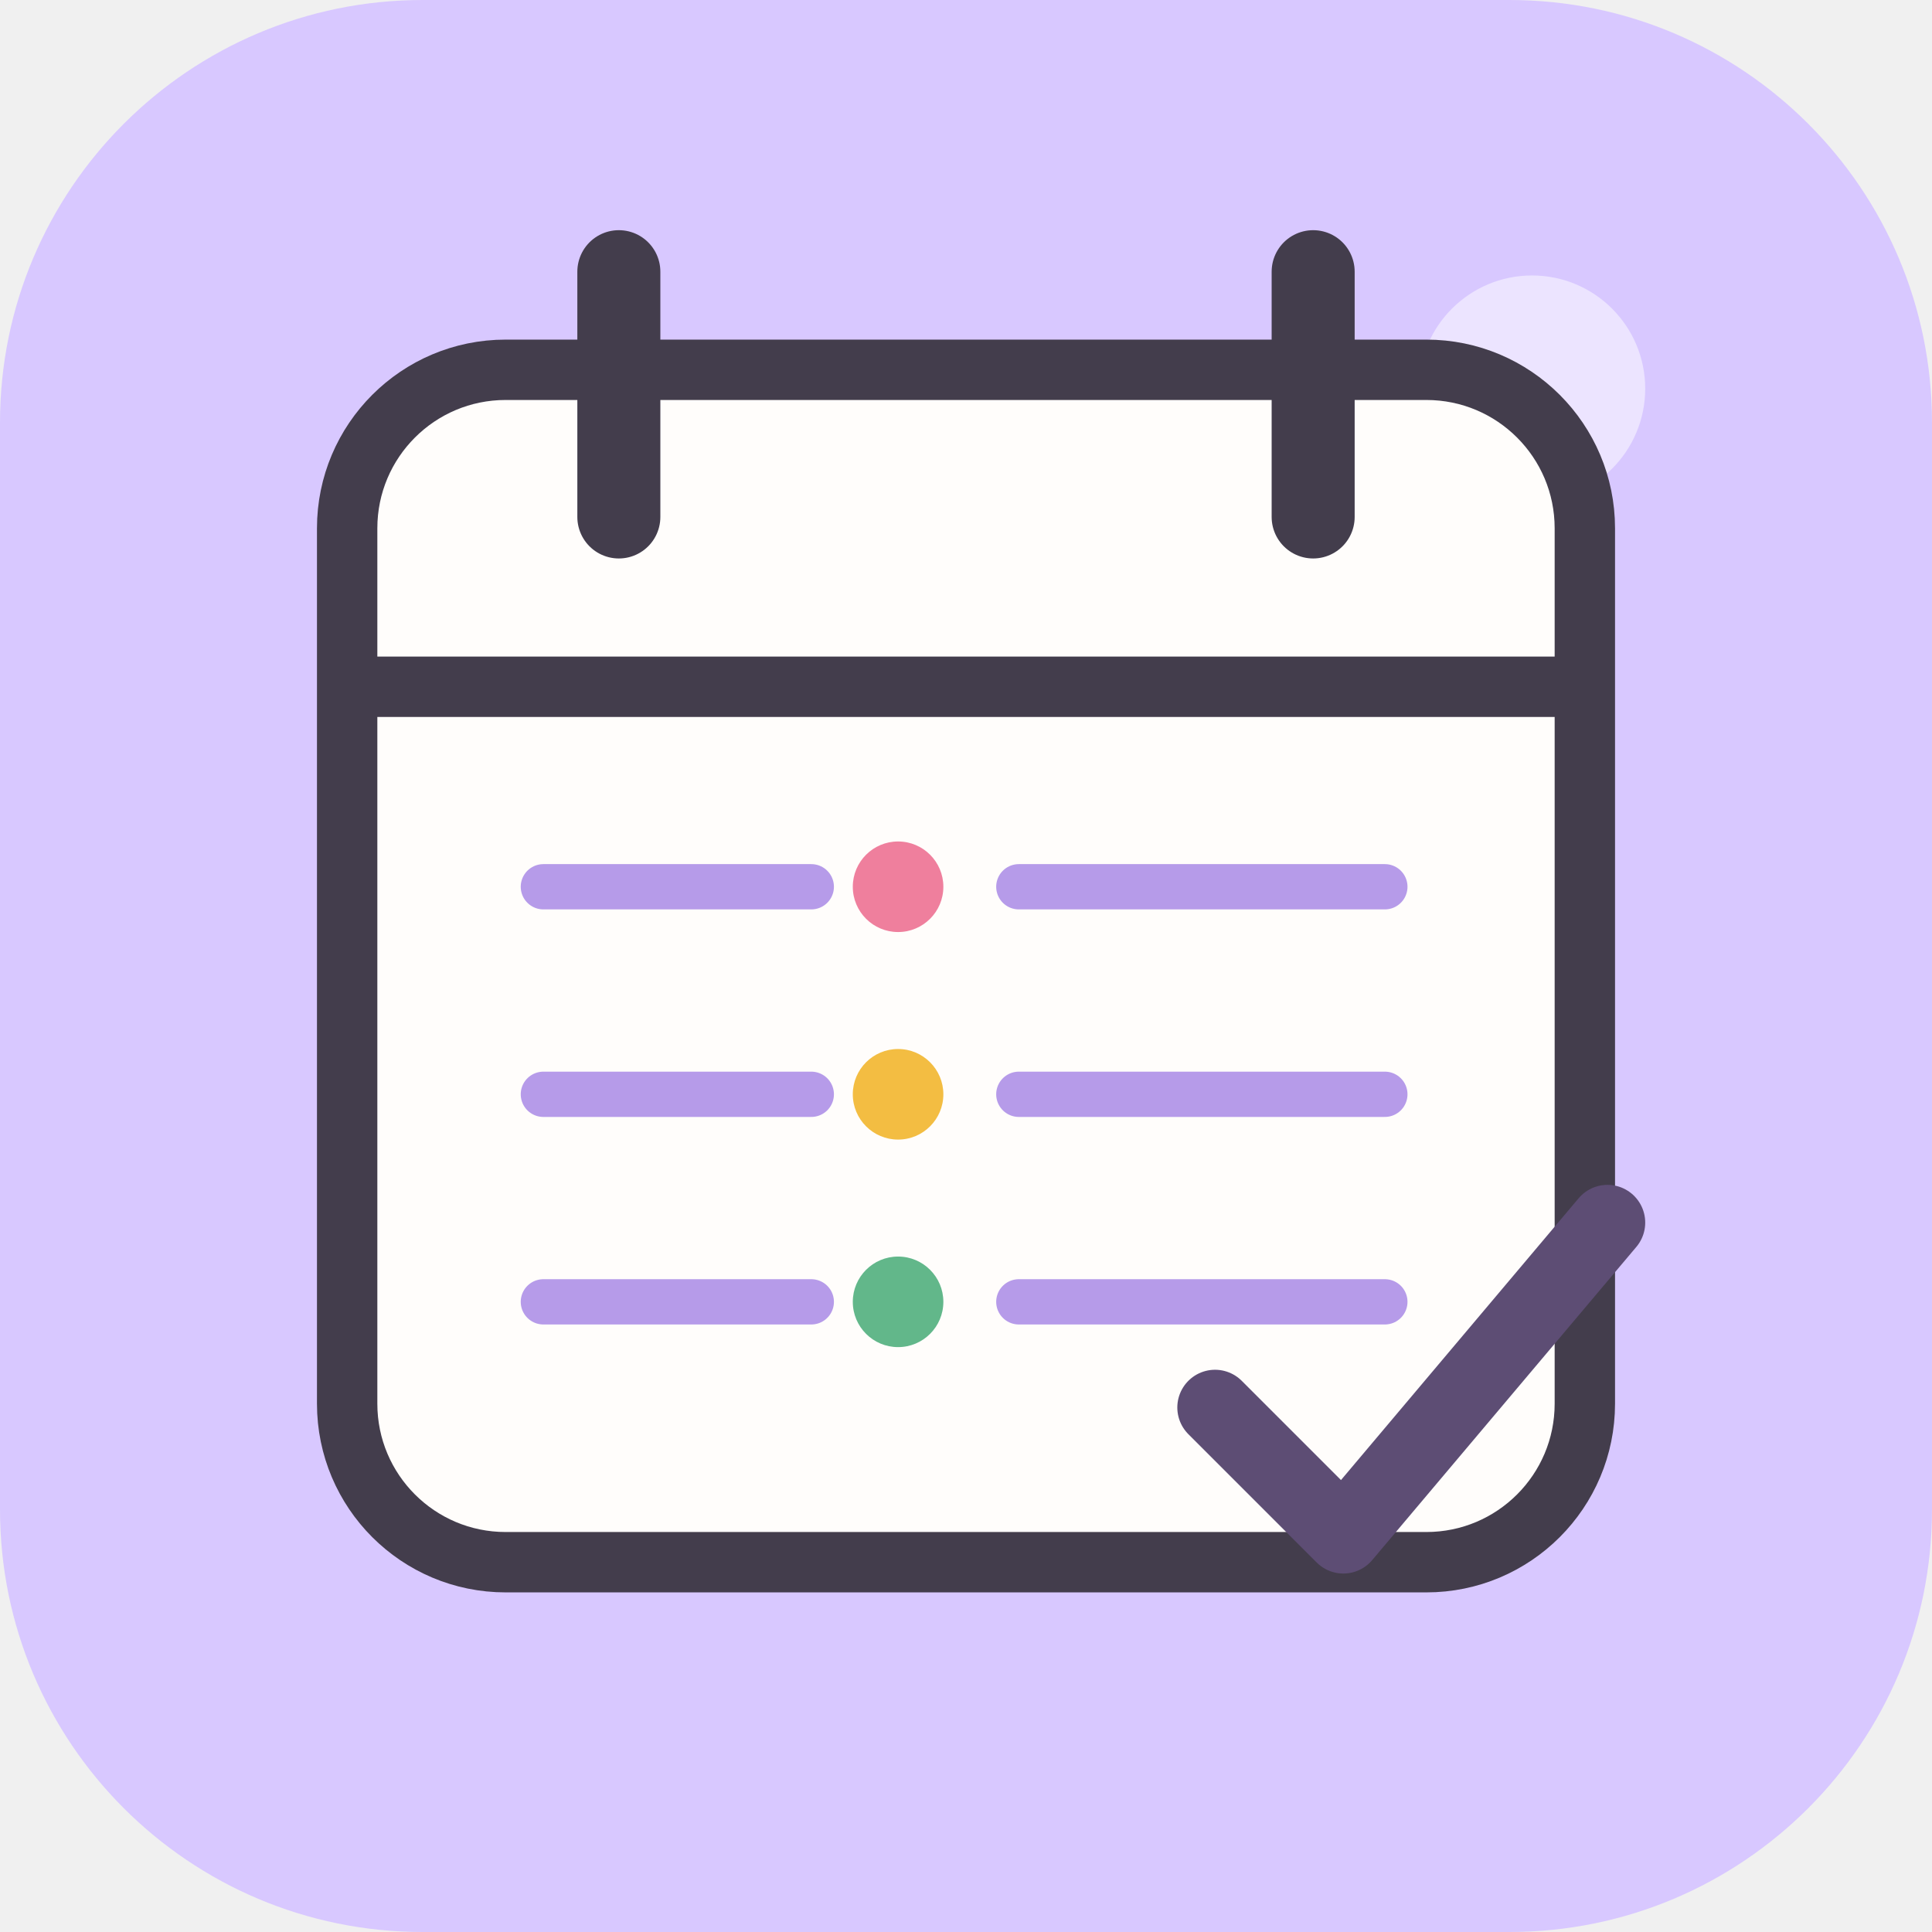
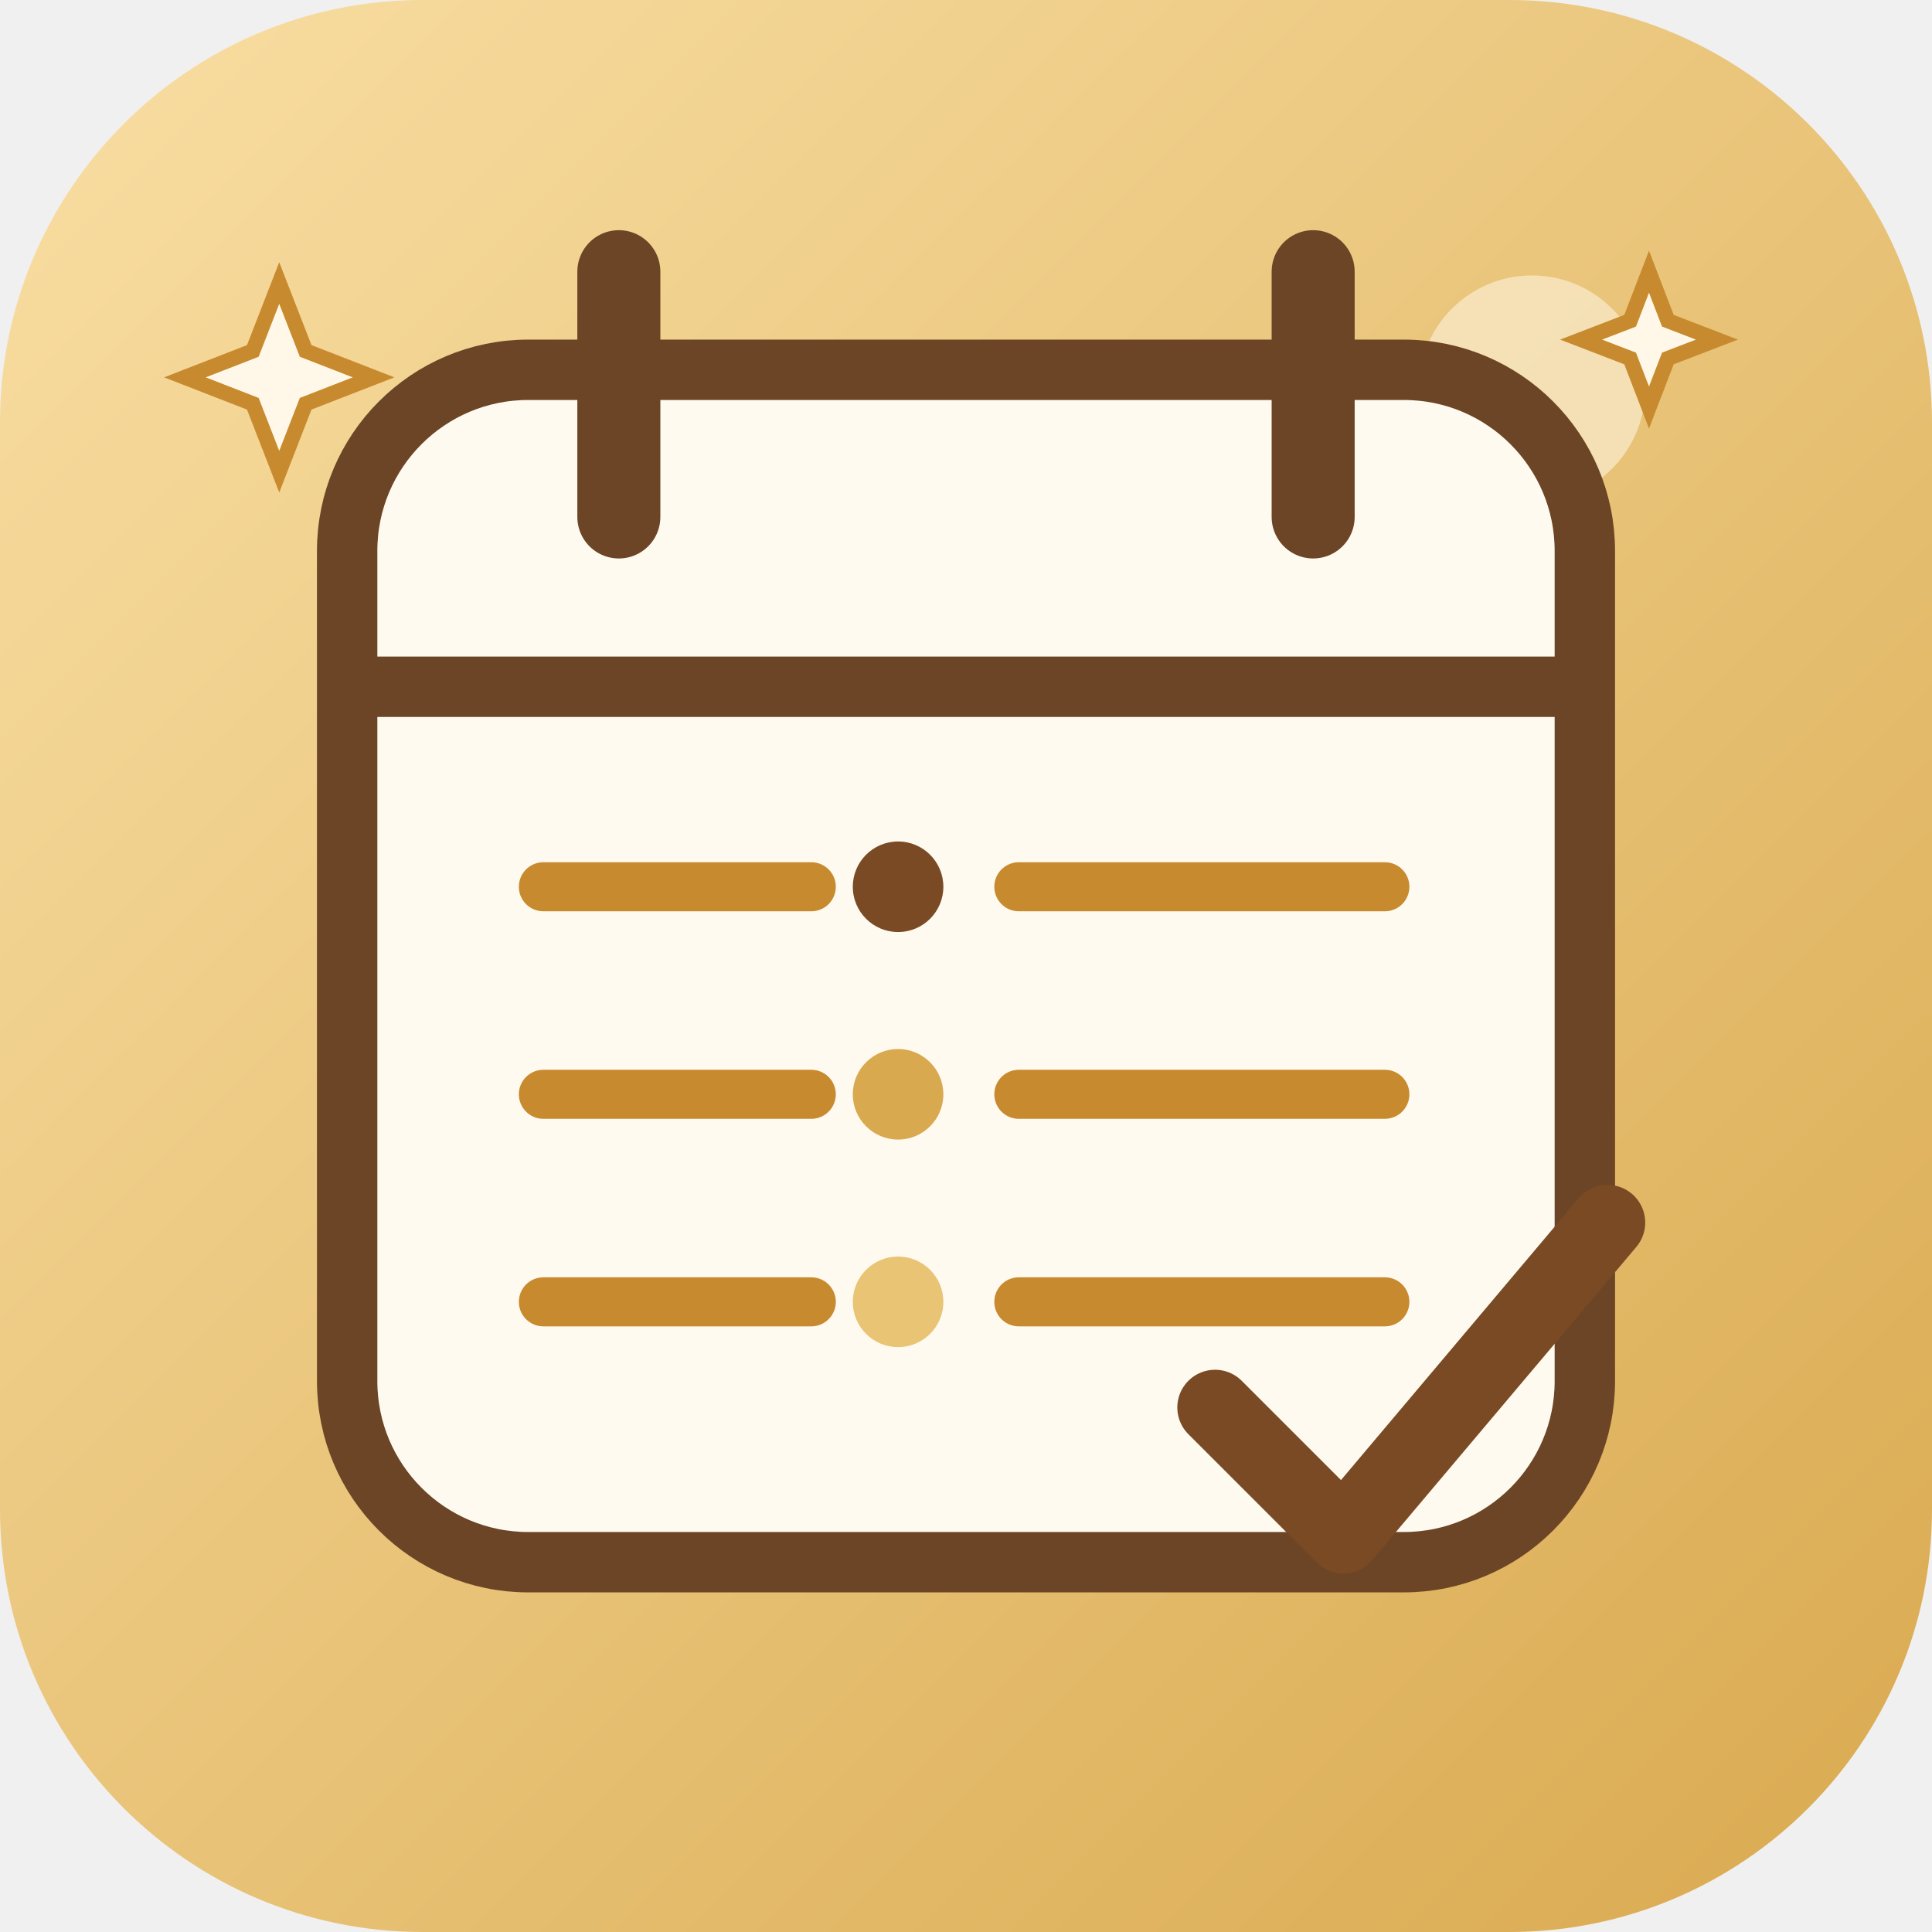
<svg xmlns="http://www.w3.org/2000/svg" viewBox="0 0 512 512">
-   <rect width="512" height="512" rx="112" fill="#d8c8ff" />
-   <circle cx="406" cy="103" r="30" fill="#fff" opacity=".5" />
-   <rect x="92" y="98" width="328" height="316" rx="42" fill="#fffdfb" stroke="#433d4c" stroke-width="16" />
-   <path d="M92 182h328" stroke="#433d4c" stroke-width="16" />
-   <path d="M164 72v65M348 72v65" stroke="#433d4c" stroke-width="22" stroke-linecap="round" />
-   <g stroke="#b69be9" stroke-width="12" stroke-linecap="round">
+   <defs>
+     <linearGradient id="bg" x1="0" y1="0" x2="1" y2="1">
+       <stop offset="0" stop-color="#f9dfa4" />
+       <stop offset="1" stop-color="#d9a94f" />
+     </linearGradient>
+     <linearGradient id="gold" x1="0" y1="0" x2="1" y2="1">
+       <stop offset="0" stop-color="#f6d98f" />
+       <stop offset="1" stop-color="#c88a2e" />
+     </linearGradient>
+   </defs>
+   <rect width="512" height="512" rx="112" fill="url(#bg)" />
+   <circle cx="406" cy="103" r="30" fill="#fff8e8" opacity=".55" />
+   <rect x="92" y="98" width="328" height="316" rx="48" fill="#fffaf0" stroke="#6b4525" stroke-width="16" />
+   <path d="M92 182h328" stroke="#6b4525" stroke-width="16" />
+   <path d="M164 72v65M348 72v65" stroke="#6b4525" stroke-width="22" stroke-linecap="round" />
+   <g stroke="#c88a2e" stroke-width="13" stroke-linecap="round">
    <path d="M144 235h71M144 290h71M144 345h71" />
    <path d="M270 235h97M270 290h97M270 345h97" />
  </g>
-   <circle cx="238" cy="235" r="12" fill="#ef7f9d" />
-   <circle cx="238" cy="290" r="12" fill="#f3bd42" />
-   <circle cx="238" cy="345" r="12" fill="#62b78a" />
-   <path d="M322 373l34 34 70-83" fill="none" stroke="#5d4d74" stroke-width="20" stroke-linecap="round" stroke-linejoin="round" />
+   <circle cx="238" cy="235" r="12" fill="#7a4a24" />
+   <circle cx="238" cy="290" r="12" fill="#d9a94f" />
+   <circle cx="238" cy="345" r="12" fill="#e8c474" />
+   <path d="M322 373l34 34 70-83" fill="none" stroke="#7a4a24" stroke-width="20" stroke-linecap="round" stroke-linejoin="round" />
+   <g fill="#fff8e8" stroke="#c88a2e" stroke-width="4">
+     <path d="M74 75l7 18 18 7-18 7-7 18-7-18-18-7 18-7z" />
+     <path d="M437 72l5 13 13 5-13 5-5 13-5-13-13-5 13-5z" />
+   </g>
</svg>
